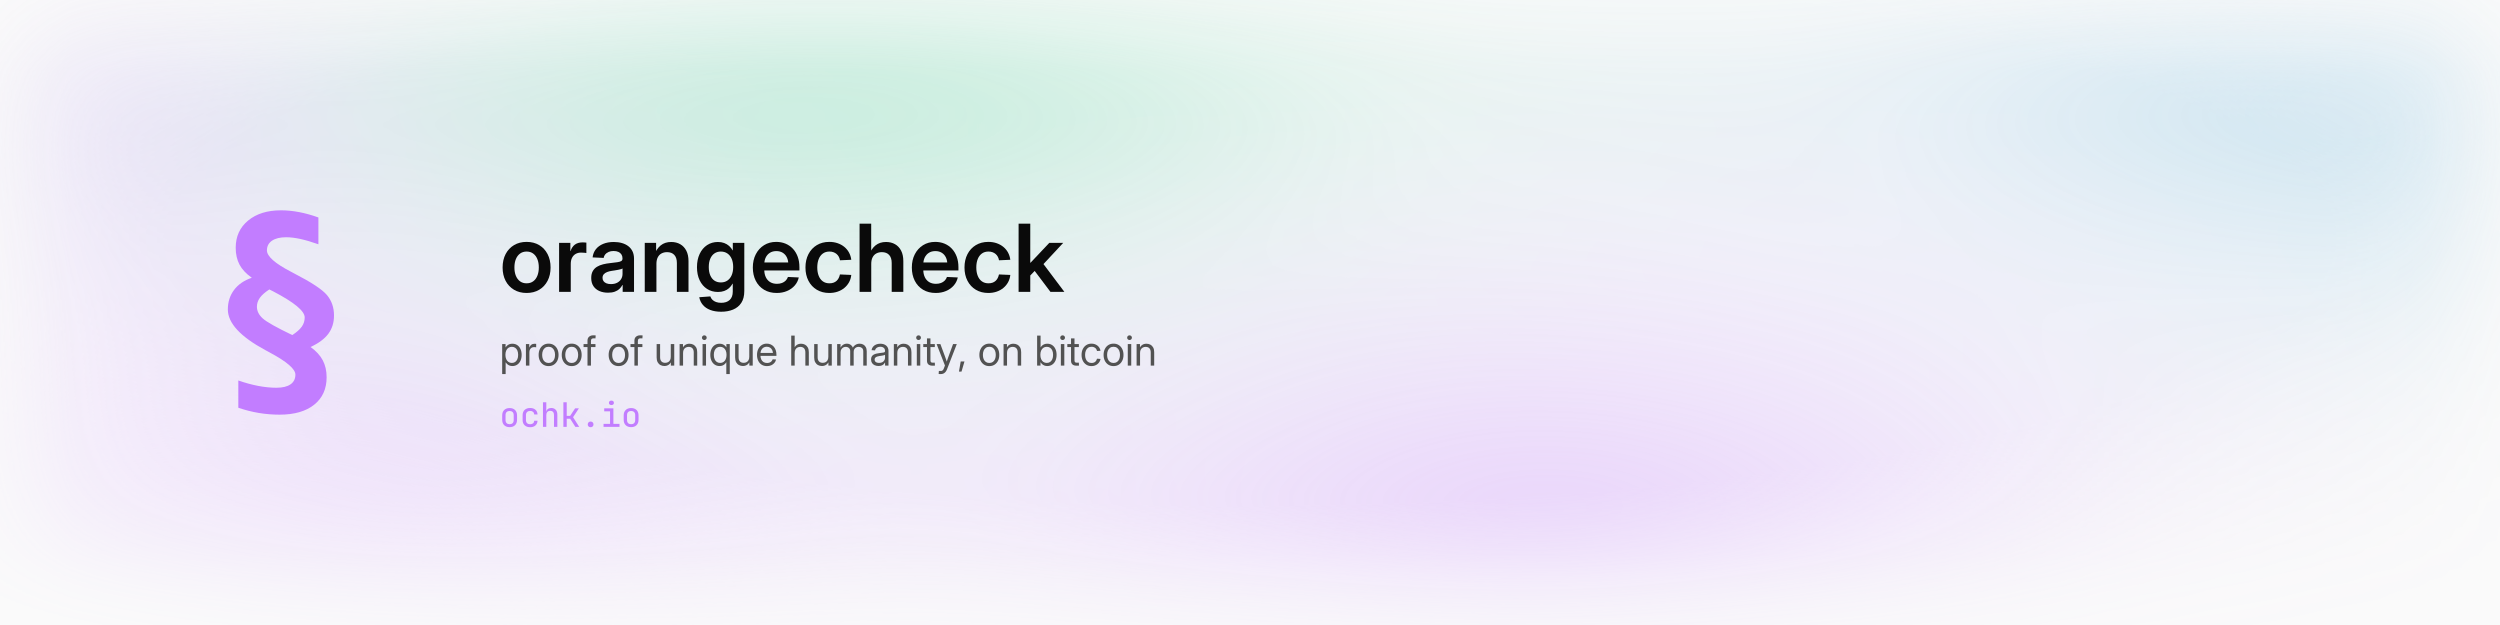
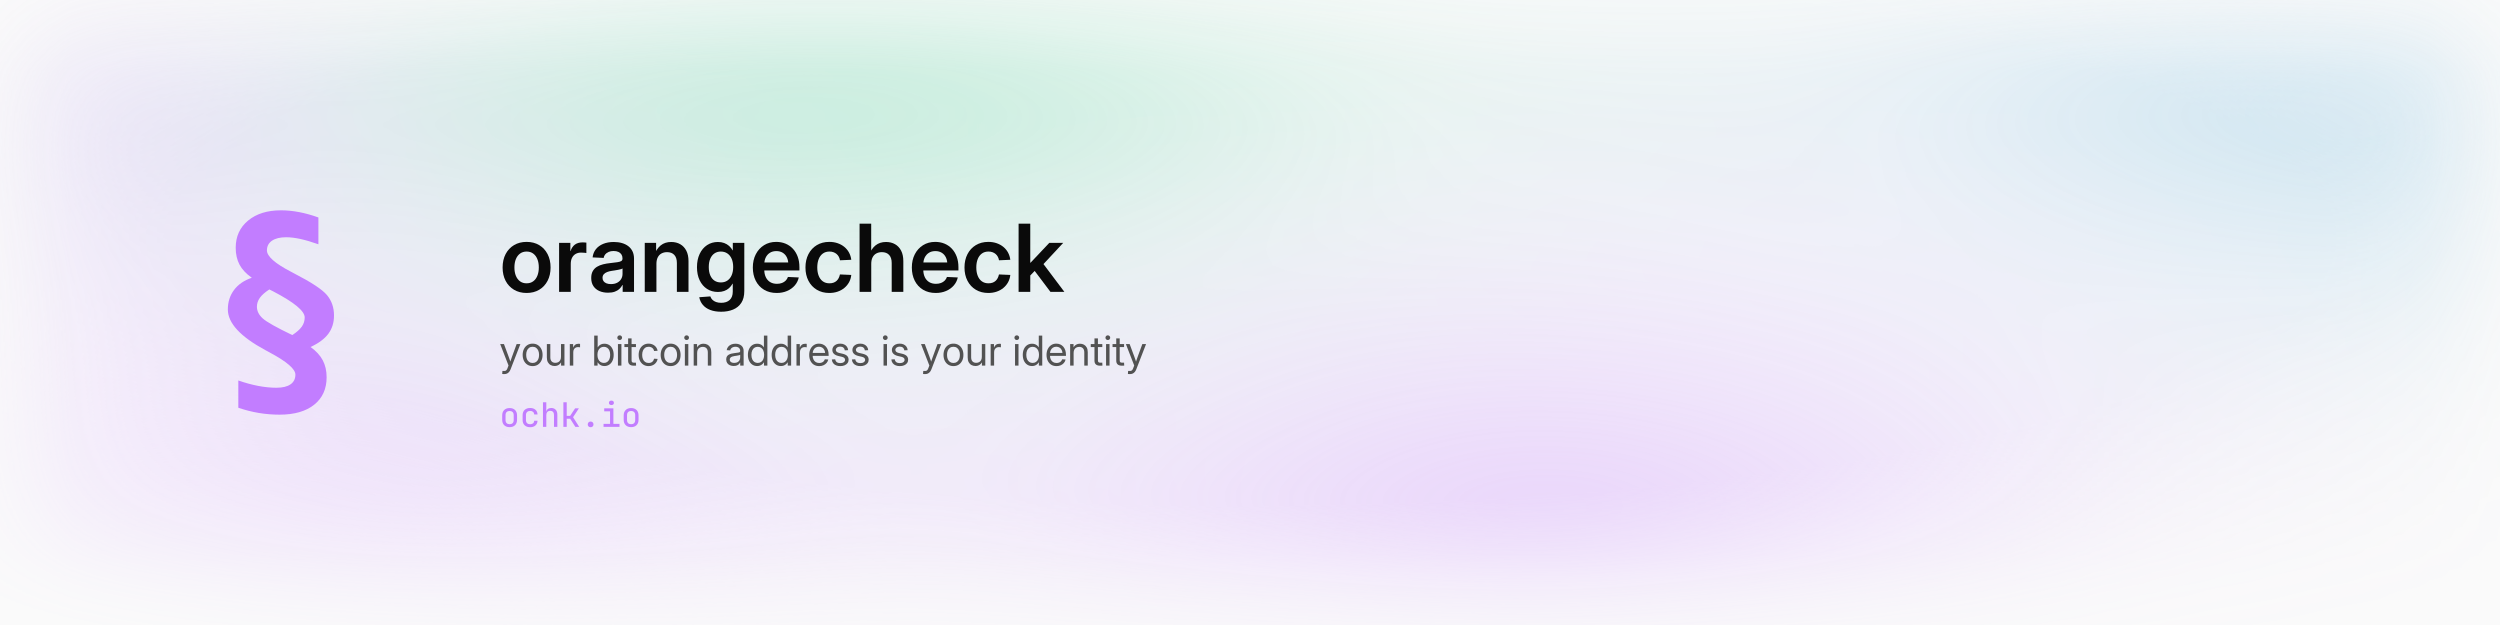
<svg xmlns="http://www.w3.org/2000/svg" width="1584" height="396" viewBox="0 0 1584 396" role="img" aria-label="orangecheck — linkedin banner (lightning/light)">
  <rect width="1584" height="396" fill="#fafafa" />
  <filter id="aublur" x="-20%" y="-20%" width="140%" height="140%">
    <feGaussianBlur stdDeviation="47.5" />
  </filter>
  <mask id="aumask">
    <rect width="1584" height="396" fill="url(#aufade)" />
  </mask>
  <defs>
    <radialGradient id="au0" cx="50%" cy="50%" r="50%">
      <stop offset="0%" stop-color="#c27dff" stop-opacity="0.95" />
      <stop offset="62%" stop-color="#c27dff" stop-opacity="0.18" />
      <stop offset="100%" stop-color="#c27dff" stop-opacity="0" />
    </radialGradient>
    <radialGradient id="au1" cx="50%" cy="50%" r="50%">
      <stop offset="0%" stop-color="#34c98a" stop-opacity="0.95" />
      <stop offset="62%" stop-color="#34c98a" stop-opacity="0.18" />
      <stop offset="100%" stop-color="#34c98a" stop-opacity="0" />
    </radialGradient>
    <radialGradient id="au2" cx="50%" cy="50%" r="50%">
      <stop offset="0%" stop-color="#3f9fd1" stop-opacity="0.95" />
      <stop offset="62%" stop-color="#3f9fd1" stop-opacity="0.18" />
      <stop offset="100%" stop-color="#3f9fd1" stop-opacity="0" />
    </radialGradient>
    <radialGradient id="au3" cx="50%" cy="50%" r="50%">
      <stop offset="0%" stop-color="#c27dff" stop-opacity="0.95" />
      <stop offset="62%" stop-color="#c27dff" stop-opacity="0.18" />
      <stop offset="100%" stop-color="#c27dff" stop-opacity="0" />
    </radialGradient>
    <radialGradient id="au4" cx="50%" cy="50%" r="50%">
      <stop offset="0%" stop-color="#c27dff" stop-opacity="0.95" />
      <stop offset="62%" stop-color="#c27dff" stop-opacity="0.18" />
      <stop offset="100%" stop-color="#c27dff" stop-opacity="0" />
    </radialGradient>
    <radialGradient id="aufade" cx="50%" cy="38%" r="78%">
      <stop offset="55%" stop-color="#fff" stop-opacity="1" />
      <stop offset="100%" stop-color="#fff" stop-opacity="0" />
    </radialGradient>
  </defs>
  <g opacity="0.4" filter="url(#aublur)" mask="url(#aumask)">
    <ellipse cx="-79.2" cy="-39.6" rx="728.6" ry="376.2" fill="url(#au0)" />
    <ellipse cx="538.6" cy="-19.8" rx="665.3" ry="356.4" fill="url(#au1)" />
    <ellipse cx="1552.3" cy="-31.7" rx="728.6" ry="376.2" fill="url(#au2)" />
    <ellipse cx="982.1" cy="376.2" rx="633.6" ry="336.6" fill="url(#au3)" />
    <ellipse cx="190.1" cy="403.9" rx="665.3" ry="336.6" fill="url(#au4)" />
  </g>
  <g transform="translate(95.0 115.0) scale(0.1621)" fill="#0a0a0a">
    <path d="M518 856Q463 820 438.5 785.5Q414 751 414 711Q414 657 462.5 613.0Q511 569 711 473Q766 509 790.5 543.5Q815 578 815 621Q815 702 550 840ZM930 1460V1235Q845 1265 779.0 1279.5Q713 1294 659 1294Q583 1294 540.5 1265.0Q498 1236 498 1184Q498 1109 701 1004Q720 994 729 989Q943 879 1002.0 808.5Q1061 738 1061 637Q1061 548 1013.5 484.0Q966 420 864 373Q934 323 966.5 261.5Q999 200 999 119Q999 -28 894.5 -111.5Q790 -195 604 -195Q515 -195 429.0 -180.5Q343 -166 258 -137V92Q343 62 424.0 46.5Q505 31 578 31Q655 31 696.0 59.5Q737 88 737 141Q737 211 523 326L512 332L486 346Q170 516 170 688Q170 782 222.0 851.5Q274 921 371 954Q300 1004 268.0 1064.0Q236 1124 236 1206Q236 1348 340.0 1434.0Q444 1520 616 1520Q690 1520 768.5 1505.0Q847 1490 930 1460Z" fill="#c27dff" transform="translate(225.3457 820.5434) scale(0.465726 -0.465726)" />
  </g>
  <g fill="#0a0a0a">
    <path transform="translate(316.48 184.93) scale(0.029 -0.029)" d="M592 -24Q436 -24 317.50 46Q199 116 133.50 241.50Q68 367 68 533Q68 699 133.50 825Q199 951 317.50 1021.50Q436 1092 592 1092Q750 1092 867.50 1021.50Q985 951 1050.50 825Q1116 699 1116 533Q1116 367 1050.50 241.50Q985 116 867.50 46Q750 -24 592 -24ZM592 187Q676 187 735.50 230Q795 273 827 351Q859 429 859 533Q859 638 827 716Q795 794 735.50 837.50Q676 881 592 881Q510 881 450 837.50Q390 794 358 716Q326 638 326 533Q326 428 358 350.50Q390 273 449.50 230Q509 187 592 187Z" />
    <path transform="translate(350.85 184.93) scale(0.029 -0.029)" d="M117 0V1070H363V892H368Q397 984 462 1032.50Q527 1081 629 1081Q653 1081 675.50 1079.50Q698 1078 713 1076V849Q699 852 664.50 855Q630 858 594 858Q531 858 480.50 830Q430 802 401 747Q372 692 372 611V0Z" />
    <path transform="translate(372.54 184.93) scale(0.029 -0.029)" d="M438 -18Q332 -18 249.50 18Q167 54 119 125.50Q71 197 71 303Q71 394 105 453.50Q139 513 197.50 548.50Q256 584 331.50 602.50Q407 621 488 629Q586 640 644 648.50Q702 657 728 674Q754 691 754 727V734Q754 782 731 817.50Q708 853 665 873Q622 893 560 893Q498 893 451.50 873Q405 853 377 819Q349 785 343 742L101 753Q113 857 172.50 932Q232 1007 332 1048.50Q432 1090 564 1090Q662 1090 743 1066.50Q824 1043 883 997Q942 951 974 883Q1006 815 1006 726V0H758V150H752Q728 103 687 64.50Q646 26 585 4Q524 -18 438 -18ZM501 170Q583 170 639.50 200.50Q696 231 725.50 281.50Q755 332 755 393V512Q743 503 718.50 496Q694 489 661 482.50Q628 476 591.50 470Q555 464 519 459Q464 451 418.50 433.50Q373 416 345.50 385Q318 354 318 305Q318 263 341 232.50Q364 202 405 186Q446 170 501 170Z" />
    <path transform="translate(405.12 184.93) scale(0.029 -0.029)" d="M372 610V0H117V1070H365L366 799H323Q373 941 465.50 1015.50Q558 1090 695 1090Q807 1090 892 1041.50Q977 993 1025 900Q1073 807 1073 671V0H819V631Q819 747 762.50 807.50Q706 868 604 868Q538 868 485 840.50Q432 813 402 755.50Q372 698 372 610Z" />
    <path transform="translate(439.63 184.93) scale(0.029 -0.029)" d="M597 -434Q459 -434 358 -395Q257 -356 196.50 -284.50Q136 -213 118 -117L360 -99Q373 -141 405 -172.50Q437 -204 485 -221.50Q533 -239 597 -239Q716 -239 783 -176.50Q850 -114 850 6V179H845Q814 122 768.50 81.50Q723 41 662.50 19.50Q602 -2 526 -2Q391 -2 287.50 65Q184 132 126 254Q68 376 68 539Q68 705 126.50 829Q185 953 288.50 1021.50Q392 1090 526 1090Q601 1090 662 1067.50Q723 1045 769.50 1004Q816 963 847 907H851V1070H1102V21Q1102 -140 1036.50 -240Q971 -340 856.50 -387Q742 -434 597 -434ZM589 206Q672 206 732.50 247Q793 288 826 364Q859 440 859 542Q859 645 826.50 721Q794 797 733 839Q672 881 589 881Q509 881 450 840.50Q391 800 358.50 724.50Q326 649 326 542Q326 436 358.50 360.50Q391 285 450 245.50Q509 206 589 206Z" />
    <path transform="translate(475.02 184.93) scale(0.029 -0.029)" d="M590 -24Q430 -24 312.50 47Q195 118 131.50 243.50Q68 369 68 532Q68 696 133 822Q198 948 313 1020Q428 1092 578 1092Q690 1092 782.50 1053.50Q875 1015 943 942.50Q1011 870 1048.50 768Q1086 666 1086 539V468H174V642H958L844 594Q844 685 812.50 751.50Q781 818 722 854.50Q663 891 581 891Q500 891 441 854Q382 817 350 751.50Q318 686 318 598V486Q318 392 351 322Q384 252 446 214Q508 176 595 176Q657 176 705.50 194.50Q754 213 787 247Q820 281 835 326L1072 315Q1050 215 983 138.50Q916 62 815 19Q714 -24 590 -24Z" />
    <path transform="translate(508.37 184.93) scale(0.029 -0.029)" d="M589 -24Q433 -24 315.50 46.50Q198 117 133 242.50Q68 368 68 533Q68 698 133 824Q198 950 315.50 1021Q433 1092 589 1092Q687 1092 770 1063.50Q853 1035 916.50 983Q980 931 1019 859.50Q1058 788 1069 701L822 690Q815 733 796 768Q777 803 747.50 828Q718 853 679 867Q640 881 592 881Q507 881 447.50 837.50Q388 794 357 716Q326 638 326 533Q326 429 357 351Q388 273 447.50 230Q507 187 592 187Q641 187 679.50 200.50Q718 214 746.50 239.50Q775 265 793.50 301Q812 337 821 381L1069 370Q1060 283 1021 211.50Q982 140 918.50 87Q855 34 771 5Q687 -24 589 -24Z" />
    <path transform="translate(541.23 184.93) scale(0.029 -0.029)" d="M372 610V0H117V1490H371V799H323Q373 941 465.50 1015.50Q558 1090 695 1090Q807 1090 892 1041.50Q977 993 1025 900Q1073 807 1073 671V0H819V631Q819 747 762.50 807.50Q706 868 604 868Q538 868 485 840.50Q432 813 402 755.50Q372 698 372 610Z" />
    <path transform="translate(575.77 184.93) scale(0.029 -0.029)" d="M590 -24Q430 -24 312.50 47Q195 118 131.50 243.50Q68 369 68 532Q68 696 133 822Q198 948 313 1020Q428 1092 578 1092Q690 1092 782.50 1053.50Q875 1015 943 942.50Q1011 870 1048.50 768Q1086 666 1086 539V468H174V642H958L844 594Q844 685 812.50 751.50Q781 818 722 854.50Q663 891 581 891Q500 891 441 854Q382 817 350 751.50Q318 686 318 598V486Q318 392 351 322Q384 252 446 214Q508 176 595 176Q657 176 705.50 194.50Q754 213 787 247Q820 281 835 326L1072 315Q1050 215 983 138.50Q916 62 815 19Q714 -24 590 -24Z" />
    <path transform="translate(609.13 184.93) scale(0.029 -0.029)" d="M589 -24Q433 -24 315.50 46.50Q198 117 133 242.50Q68 368 68 533Q68 698 133 824Q198 950 315.50 1021Q433 1092 589 1092Q687 1092 770 1063.50Q853 1035 916.50 983Q980 931 1019 859.50Q1058 788 1069 701L822 690Q815 733 796 768Q777 803 747.50 828Q718 853 679 867Q640 881 592 881Q507 881 447.50 837.50Q388 794 357 716Q326 638 326 533Q326 429 357 351Q388 273 447.50 230Q507 187 592 187Q641 187 679.50 200.50Q718 214 746.50 239.50Q775 265 793.50 301Q812 337 821 381L1069 370Q1060 283 1021 211.50Q982 140 918.50 87Q855 34 771 5Q687 -24 589 -24Z" />
    <path transform="translate(641.99 184.93) scale(0.029 -0.029)" d="M350 335V637H378L787 1070H1091L600 542H549ZM117 0V1490H372V0ZM813 0 447 486 618 664 1117 0Z" />
  </g>
  <g fill="#525252">
-     <path transform="translate(316.48 231.66) scale(0.01276 -0.01276)" d="M133 -418V1070H301V909H307Q338 961 386 1001.50Q434 1042 498 1065Q562 1088 639 1088Q777 1088 881 1019Q985 950 1042.50 825Q1100 700 1100 534Q1100 369 1042.50 244Q985 119 881 49Q777 -21 639 -21Q562 -21 500.50 2.50Q439 26 391.50 67.50Q344 109 310 163H305V-418ZM613 134Q708 134 778 181.50Q848 229 887 318.50Q926 408 926 535Q926 662 887 751Q848 840 778 887Q708 934 613 934Q514 934 442 884.50Q370 835 332 745.50Q294 656 294 535Q294 415 332.50 324.50Q371 234 442.50 184Q514 134 613 134Z" />
-     <path transform="translate(331.53 231.66) scale(0.01276 -0.01276)" d="M133 0V1070H298V902H304Q333 985 399.50 1035.50Q466 1086 566 1086Q588 1086 609 1084Q630 1082 642 1080V908Q632 911 603 915.50Q574 920 537 920Q474 920 421 891.50Q368 863 336.50 805.50Q305 748 305 661V0Z" />
-     <path transform="translate(340.27 231.66) scale(0.01276 -0.01276)" d="M573 -24Q426 -24 314.50 47Q203 118 141 243Q79 368 79 532Q79 697 141 823Q203 949 314.50 1020.50Q426 1092 573 1092Q722 1092 833 1020.50Q944 949 1006 823Q1068 697 1068 532Q1068 368 1006 243Q944 118 833 47Q722 -24 573 -24ZM573 132Q676 132 747.50 183Q819 234 856.50 324.50Q894 415 894 532Q894 651 856.50 741.50Q819 832 747.50 884Q676 936 573 936Q471 936 399.50 884.50Q328 833 291 742Q254 651 254 532Q254 414 291 324Q328 234 399.50 183Q471 132 573 132Z" />
-     <path transform="translate(354.91 231.66) scale(0.01276 -0.01276)" d="M573 -24Q426 -24 314.50 47Q203 118 141 243Q79 368 79 532Q79 697 141 823Q203 949 314.50 1020.50Q426 1092 573 1092Q722 1092 833 1020.50Q944 949 1006 823Q1068 697 1068 532Q1068 368 1006 243Q944 118 833 47Q722 -24 573 -24ZM573 132Q676 132 747.50 183Q819 234 856.50 324.50Q894 415 894 532Q894 651 856.50 741.50Q819 832 747.50 884Q676 936 573 936Q471 936 399.50 884.50Q328 833 291 742Q254 651 254 532Q254 414 291 324Q328 234 399.50 183Q471 132 573 132Z" />
-     <path transform="translate(369.54 231.66) scale(0.01276 -0.01276)" d="M607 1070V922H16V1070ZM211 0V1249Q211 1330 247.50 1387Q284 1444 349 1475Q414 1506 498 1506Q540 1506 573 1503.50Q606 1501 618 1499L607 1351Q597 1352 567.50 1353.50Q538 1355 515 1355Q445 1355 414 1323Q383 1291 383 1220V0Z" />
-     <path transform="translate(384.63 231.66) scale(0.01276 -0.01276)" d="M573 -24Q426 -24 314.50 47Q203 118 141 243Q79 368 79 532Q79 697 141 823Q203 949 314.50 1020.50Q426 1092 573 1092Q722 1092 833 1020.50Q944 949 1006 823Q1068 697 1068 532Q1068 368 1006 243Q944 118 833 47Q722 -24 573 -24ZM573 132Q676 132 747.50 183Q819 234 856.50 324.50Q894 415 894 532Q894 651 856.50 741.50Q819 832 747.50 884Q676 936 573 936Q471 936 399.50 884.50Q328 833 291 742Q254 651 254 532Q254 414 291 324Q328 234 399.50 183Q471 132 573 132Z" />
-     <path transform="translate(399.27 231.66) scale(0.01276 -0.01276)" d="M607 1070V922H16V1070ZM211 0V1249Q211 1330 247.50 1387Q284 1444 349 1475Q414 1506 498 1506Q540 1506 573 1503.50Q606 1501 618 1499L607 1351Q597 1352 567.50 1353.50Q538 1355 515 1355Q445 1355 414 1323Q383 1291 383 1220V0Z" />
-     <path transform="translate(414.35 231.66) scale(0.01276 -0.01276)" d="M519 -19Q412 -19 324 27.50Q236 74 184.50 168Q133 262 133 402V1070H305V414Q305 279 371.50 209Q438 139 556 139Q634 139 697 170.50Q760 202 797.50 269.50Q835 337 835 440V1070H1007V0H839V259H882Q830 114 737 47.50Q644 -19 519 -19Z" />
-     <path transform="translate(428.90 231.66) scale(0.01276 -0.01276)" d="M305 630V0H133V1070H301V810H258Q310 956 403 1022Q496 1088 621 1088Q729 1088 816.50 1041.50Q904 995 955.50 902Q1007 809 1007 668V0H835V655Q835 791 769 861Q703 931 584 931Q507 931 443.50 899Q380 867 342.50 800.50Q305 734 305 630Z" />
-     <path transform="translate(443.45 231.66) scale(0.01276 -0.01276)" d="M133 0V1070H305V0ZM220 1271Q171 1271 136.50 1305Q102 1339 102 1387Q102 1436 136.50 1470Q171 1504 219 1504Q269 1504 303.50 1470Q338 1436 338 1387Q338 1339 303.50 1305Q269 1271 220 1271Z" />
-     <path transform="translate(449.04 231.66) scale(0.01276 -0.01276)" d="M1046 -418H874V163H869Q836 109 788.50 67.50Q741 26 679.50 2.50Q618 -21 540 -21Q403 -21 298.50 49Q194 119 136.50 244Q79 369 79 534Q79 700 137 825Q195 950 299 1019Q403 1088 541 1088Q619 1088 682.50 1065Q746 1042 794 1001.50Q842 961 872 909H878V1070H1046ZM567 134Q666 134 737.50 184Q809 234 847 324.50Q885 415 885 535Q885 656 847 745.50Q809 835 737.50 884.50Q666 934 567 934Q472 934 401.50 887Q331 840 292.50 751Q254 662 254 535Q254 408 293 318.50Q332 229 402.50 181.50Q473 134 567 134Z" />
-     <path transform="translate(464.08 231.66) scale(0.01276 -0.01276)" d="M519 -19Q412 -19 324 27.50Q236 74 184.50 168Q133 262 133 402V1070H305V414Q305 279 371.50 209Q438 139 556 139Q634 139 697 170.50Q760 202 797.50 269.50Q835 337 835 440V1070H1007V0H839V259H882Q830 114 737 47.50Q644 -19 519 -19Z" />
-     <path transform="translate(478.63 231.66) scale(0.01276 -0.01276)" d="M577 -24Q420 -24 309 47Q198 118 138.50 243.50Q79 369 79 531Q79 695 140.50 821Q202 947 311 1019.50Q420 1092 563 1092Q668 1092 756 1054Q844 1016 908.50 944Q973 872 1008.50 769.50Q1044 667 1044 536V483H176V631H949L873 578Q873 687 835.50 768Q798 849 728.50 893.50Q659 938 563 938Q467 938 397 893Q327 848 288.50 768.50Q250 689 250 585V506Q250 394 289 309.50Q328 225 401 178Q474 131 577 131Q650 131 706.50 153.50Q763 176 800.50 217.50Q838 259 855 314L1026 304Q1005 206 942 132.50Q879 59 785.50 17.50Q692 -24 577 -24Z" />
-     <path transform="translate(499.62 231.66) scale(0.01276 -0.01276)" d="M305 630V0H133V1490H305V810H258Q310 956 403 1022Q496 1088 621 1088Q729 1088 816.50 1041.50Q904 995 955.50 902Q1007 809 1007 668V0H835V655Q835 791 769 861Q703 931 584 931Q507 931 443.50 899Q380 867 342.50 800.50Q305 734 305 630Z" />
-     <path transform="translate(514.17 231.66) scale(0.01276 -0.01276)" d="M519 -19Q412 -19 324 27.50Q236 74 184.50 168Q133 262 133 402V1070H305V414Q305 279 371.50 209Q438 139 556 139Q634 139 697 170.50Q760 202 797.50 269.50Q835 337 835 440V1070H1007V0H839V259H882Q830 114 737 47.50Q644 -19 519 -19Z" />
-     <path transform="translate(528.72 231.66) scale(0.01276 -0.01276)" d="M133 0V1070H301V846H282Q311 926 361.50 980Q412 1034 477 1062Q542 1090 614 1090Q738 1090 822 1018.50Q906 947 927 846H895Q917 915 967 970Q1017 1025 1089.50 1057.50Q1162 1090 1250 1090Q1347 1090 1427 1048Q1507 1006 1554.50 921Q1602 836 1602 706V0H1430V705Q1430 827 1361 879.50Q1292 932 1201 932Q1125 932 1069.50 900Q1014 868 984 812.50Q954 757 954 685V0H781V723Q781 817 718 874.50Q655 932 559 932Q493 932 435 901Q377 870 341 809Q305 748 305 657V0Z" />
-     <path transform="translate(550.86 231.66) scale(0.01276 -0.01276)" d="M453 -18Q348 -18 264 19Q180 56 131 128.50Q82 201 82 307Q82 399 118 457Q154 515 214.50 547.50Q275 580 351 597Q427 614 506 624Q606 638 665.50 645Q725 652 750.50 668.50Q776 685 776 725V734Q776 795 749 840Q722 885 669.50 911Q617 937 542 937Q468 937 411 912Q354 887 320.50 846Q287 805 279 756L106 768Q120 866 179 937.50Q238 1009 331.50 1048.50Q425 1088 541 1088Q625 1088 699 1066Q773 1044 828.50 999Q884 954 915.50 887Q947 820 947 730V0H777V150H771Q752 112 714 73Q676 34 612.50 8Q549 -18 453 -18ZM479 135Q582 135 648 173Q714 211 745 271.50Q776 332 776 401V538Q766 528 737 519.50Q708 511 667.50 503.50Q627 496 582.50 489Q538 482 498 477Q436 469 381 449.50Q326 430 292 394Q258 358 258 297Q258 246 285 210Q312 174 362 154.50Q412 135 479 135Z" />
-     <path transform="translate(564.64 231.66) scale(0.01276 -0.01276)" d="M305 630V0H133V1070H301V810H258Q310 956 403 1022Q496 1088 621 1088Q729 1088 816.50 1041.50Q904 995 955.50 902Q1007 809 1007 668V0H835V655Q835 791 769 861Q703 931 584 931Q507 931 443.50 899Q380 867 342.50 800.50Q305 734 305 630Z" />
-     <path transform="translate(579.19 231.66) scale(0.01276 -0.01276)" d="M133 0V1070H305V0ZM220 1271Q171 1271 136.50 1305Q102 1339 102 1387Q102 1436 136.50 1470Q171 1504 219 1504Q269 1504 303.50 1470Q338 1436 338 1387Q338 1339 303.50 1305Q269 1271 220 1271Z" />
-     <path transform="translate(584.78 231.66) scale(0.01276 -0.01276)" d="M589 1070V922H16V1070ZM200 1353H372V264Q372 199 398.50 172.50Q425 146 491 146Q513 146 539.50 147Q566 148 588 149L596 1Q570 -1 538 -2Q506 -3 478 -3Q340 -3 270 60Q200 123 200 246Z" />
-     <path transform="translate(593.00 231.66) scale(0.01276 -0.01276)" d="M135 -415 146 -264 231 -265Q269 -268 298.50 -256Q328 -244 352.50 -214Q377 -184 396 -132L448 6L35 1070H222L452 450Q483 367 510 285.50Q537 204 563 123H513Q539 204 566.50 286Q594 368 624 450L851 1070H1036L548 -190Q518 -265 474 -316Q430 -367 372.50 -393.50Q315 -420 246 -420Q215 -420 187 -418.50Q159 -417 135 -415Z" />
-     <path transform="translate(606.67 231.66) scale(0.01276 -0.01276)" d="M72 -298 160 208H347L199 -298Z" />
-     <path transform="translate(619.52 231.66) scale(0.01276 -0.01276)" d="M573 -24Q426 -24 314.50 47Q203 118 141 243Q79 368 79 532Q79 697 141 823Q203 949 314.50 1020.50Q426 1092 573 1092Q722 1092 833 1020.50Q944 949 1006 823Q1068 697 1068 532Q1068 368 1006 243Q944 118 833 47Q722 -24 573 -24ZM573 132Q676 132 747.50 183Q819 234 856.50 324.50Q894 415 894 532Q894 651 856.50 741.50Q819 832 747.50 884Q676 936 573 936Q471 936 399.50 884.50Q328 833 291 742Q254 651 254 532Q254 414 291 324Q328 234 399.50 183Q471 132 573 132Z" />
-     <path transform="translate(634.16 231.66) scale(0.01276 -0.01276)" d="M305 630V0H133V1070H301V810H258Q310 956 403 1022Q496 1088 621 1088Q729 1088 816.50 1041.50Q904 995 955.50 902Q1007 809 1007 668V0H835V655Q835 791 769 861Q703 931 584 931Q507 931 443.50 899Q380 867 342.50 800.50Q305 734 305 630Z" />
-     <path transform="translate(655.42 231.66) scale(0.01276 -0.01276)" d="M639 -21Q562 -21 499.50 2.50Q437 26 389 67.50Q341 109 307 163H301V0H133V1490H305V909H310Q341 961 388 1001.50Q435 1042 498.50 1065Q562 1088 639 1088Q777 1088 881 1019Q985 950 1042.50 825Q1100 700 1100 534Q1100 369 1042.50 244Q985 119 881 49Q777 -21 639 -21ZM613 134Q708 134 778 181.50Q848 229 887 318.50Q926 408 926 535Q926 662 887 751Q848 840 778 887Q708 934 613 934Q514 934 442 884.50Q370 835 332 745.50Q294 656 294 535Q294 415 332.50 324.50Q371 234 442.50 184Q514 134 613 134Z" />
-     <path transform="translate(670.46 231.66) scale(0.01276 -0.01276)" d="M133 0V1070H305V0ZM220 1271Q171 1271 136.50 1305Q102 1339 102 1387Q102 1436 136.50 1470Q171 1504 219 1504Q269 1504 303.50 1470Q338 1436 338 1387Q338 1339 303.50 1305Q269 1271 220 1271Z" />
-     <path transform="translate(676.05 231.66) scale(0.01276 -0.01276)" d="M589 1070V922H16V1070ZM200 1353H372V264Q372 199 398.50 172.50Q425 146 491 146Q513 146 539.50 147Q566 148 588 149L596 1Q570 -1 538 -2Q506 -3 478 -3Q340 -3 270 60Q200 123 200 246Z" />
-     <path transform="translate(684.27 231.66) scale(0.01276 -0.01276)" d="M573 -24Q426 -24 314.50 47Q203 118 141 243Q79 368 79 532Q79 697 141 823Q203 949 314.50 1020.50Q426 1092 573 1092Q661 1092 736.50 1065.50Q812 1039 871 992Q930 945 968 880Q1006 815 1020 737L848 726Q838 772 815.50 810.50Q793 849 758 877Q723 905 677 920.50Q631 936 573 936Q471 936 399.50 884.50Q328 833 291 742Q254 651 254 532Q254 414 291 324Q328 234 399.50 183Q471 132 573 132Q632 132 677.50 147Q723 162 756 190Q789 218 812 257Q835 296 847 344L1021 333Q1008 256 969.50 190.50Q931 125 871.50 77Q812 29 736.50 2.50Q661 -24 573 -24Z" />
-     <path transform="translate(698.22 231.66) scale(0.01276 -0.01276)" d="M573 -24Q426 -24 314.50 47Q203 118 141 243Q79 368 79 532Q79 697 141 823Q203 949 314.50 1020.50Q426 1092 573 1092Q722 1092 833 1020.50Q944 949 1006 823Q1068 697 1068 532Q1068 368 1006 243Q944 118 833 47Q722 -24 573 -24ZM573 132Q676 132 747.50 183Q819 234 856.50 324.50Q894 415 894 532Q894 651 856.50 741.50Q819 832 747.50 884Q676 936 573 936Q471 936 399.50 884.50Q328 833 291 742Q254 651 254 532Q254 414 291 324Q328 234 399.50 183Q471 132 573 132Z" />
-     <path transform="translate(712.86 231.66) scale(0.01276 -0.01276)" d="M133 0V1070H305V0ZM220 1271Q171 1271 136.50 1305Q102 1339 102 1387Q102 1436 136.50 1470Q171 1504 219 1504Q269 1504 303.50 1470Q338 1436 338 1387Q338 1339 303.50 1305Q269 1271 220 1271Z" />
-     <path transform="translate(718.45 231.66) scale(0.01276 -0.01276)" d="M305 630V0H133V1070H301V810H258Q310 956 403 1022Q496 1088 621 1088Q729 1088 816.50 1041.50Q904 995 955.50 902Q1007 809 1007 668V0H835V655Q835 791 769 861Q703 931 584 931Q507 931 443.50 899Q380 867 342.50 800.50Q305 734 305 630Z" />
+     <path transform="translate(316.48 231.66) scale(0.01276 -0.01276)" d="M135 -415 146 -264 231 -265Q269 -268 298.50 -256Q328 -244 352.50 -214Q377 -184 396 -132L448 6L35 1070H222L452 450Q483 367 510 285.50Q537 204 563 123H513Q539 204 566.50 286Q594 368 624 450L851 1070H1036L548 -190Q518 -265 474 -316Q430 -367 372.50 -393.50Q315 -420 246 -420Q215 -420 187 -418.50Q159 -417 135 -415Z" />
+     <path transform="translate(330.15 231.66) scale(0.01276 -0.01276)" d="M573 -24Q426 -24 314.50 47Q203 118 141 243Q79 368 79 532Q79 697 141 823Q203 949 314.50 1020.50Q426 1092 573 1092Q722 1092 833 1020.50Q944 949 1006 823Q1068 697 1068 532Q1068 368 1006 243Q944 118 833 47Q722 -24 573 -24ZM573 132Q676 132 747.50 183Q819 234 856.50 324.50Q894 415 894 532Q894 651 856.50 741.50Q819 832 747.50 884Q676 936 573 936Q471 936 399.50 884.50Q328 833 291 742Q254 651 254 532Q254 414 291 324Q328 234 399.50 183Q471 132 573 132Z" />
+     <path transform="translate(344.79 231.66) scale(0.01276 -0.01276)" d="M519 -19Q412 -19 324 27.50Q236 74 184.50 168Q133 262 133 402V1070H305V414Q305 279 371.50 209Q438 139 556 139Q634 139 697 170.50Q760 202 797.50 269.50Q835 337 835 440V1070H1007V0H839V259H882Q830 114 737 47.50Q644 -19 519 -19Z" />
+     <path transform="translate(359.33 231.66) scale(0.01276 -0.01276)" d="M133 0V1070H298V902H304Q333 985 399.50 1035.50Q466 1086 566 1086Q588 1086 609 1084Q630 1082 642 1080V908Q632 911 603 915.50Q574 920 537 920Q474 920 421 891.50Q368 863 336.50 805.50Q305 748 305 661V0Z" />
+     <path transform="translate(374.79 231.66) scale(0.01276 -0.01276)" d="M639 -21Q562 -21 499.50 2.50Q437 26 389 67.50Q341 109 307 163H301V0H133V1490H305V909H310Q341 961 388 1001.50Q435 1042 498.50 1065Q562 1088 639 1088Q777 1088 881 1019Q985 950 1042.50 825Q1100 700 1100 534Q1100 369 1042.50 244Q985 119 881 49Q777 -21 639 -21ZM613 134Q708 134 778 181.50Q848 229 887 318.50Q926 408 926 535Q926 662 887 751Q848 840 778 887Q708 934 613 934Q514 934 442 884.50Q370 835 332 745.50Q294 656 294 535Q294 415 332.50 324.50Q371 234 442.50 184Q514 134 613 134Z" />
+     <path transform="translate(389.83 231.66) scale(0.01276 -0.01276)" d="M133 0V1070H305V0ZM220 1271Q171 1271 136.50 1305Q102 1339 102 1387Q102 1436 136.50 1470Q171 1504 219 1504Q269 1504 303.50 1470Q338 1436 338 1387Q338 1339 303.50 1305Q269 1271 220 1271Z" />
+     <path transform="translate(395.42 231.66) scale(0.01276 -0.01276)" d="M589 1070V922H16V1070ZM200 1353H372V264Q372 199 398.50 172.50Q425 146 491 146Q513 146 539.50 147Q566 148 588 149L596 1Q570 -1 538 -2Q506 -3 478 -3Q340 -3 270 60Q200 123 200 246Z" />
+     <path transform="translate(403.64 231.66) scale(0.01276 -0.01276)" d="M573 -24Q426 -24 314.50 47Q203 118 141 243Q79 368 79 532Q79 697 141 823Q203 949 314.50 1020.50Q426 1092 573 1092Q661 1092 736.50 1065.50Q812 1039 871 992Q930 945 968 880Q1006 815 1020 737L848 726Q838 772 815.50 810.50Q793 849 758 877Q723 905 677 920.50Q631 936 573 936Q471 936 399.50 884.50Q328 833 291 742Q254 651 254 532Q254 414 291 324Q328 234 399.50 183Q471 132 573 132Q632 132 677.50 147Q723 162 756 190Q789 218 812 257Q835 296 847 344L1021 333Q1008 256 969.50 190.50Q931 125 871.50 77Q812 29 736.50 2.50Q661 -24 573 -24Z" />
+     <path transform="translate(417.59 231.66) scale(0.01276 -0.01276)" d="M573 -24Q426 -24 314.50 47Q203 118 141 243Q79 368 79 532Q79 697 141 823Q203 949 314.50 1020.50Q426 1092 573 1092Q722 1092 833 1020.50Q944 949 1006 823Q1068 697 1068 532Q1068 368 1006 243Q944 118 833 47Q722 -24 573 -24ZM573 132Q676 132 747.50 183Q819 234 856.50 324.50Q894 415 894 532Q894 651 856.50 741.50Q819 832 747.50 884Q676 936 573 936Q471 936 399.50 884.50Q328 833 291 742Q254 651 254 532Q254 414 291 324Q328 234 399.50 183Q471 132 573 132Z" />
+     <path transform="translate(432.23 231.66) scale(0.01276 -0.01276)" d="M133 0V1070H305V0ZM220 1271Q171 1271 136.50 1305Q102 1339 102 1387Q102 1436 136.50 1470Q171 1504 219 1504Q269 1504 303.50 1470Q338 1436 338 1387Q338 1339 303.50 1305Q269 1271 220 1271Z" />
+     <path transform="translate(437.82 231.66) scale(0.01276 -0.01276)" d="M305 630V0H133V1070H301V810H258Q310 956 403 1022Q496 1088 621 1088Q729 1088 816.50 1041.50Q904 995 955.50 902Q1007 809 1007 668V0H835V655Q835 791 769 861Q703 931 584 931Q507 931 443.50 899Q380 867 342.50 800.50Q305 734 305 630Z" />
+     <path transform="translate(459.08 231.66) scale(0.01276 -0.01276)" d="M453 -18Q348 -18 264 19Q180 56 131 128.50Q82 201 82 307Q82 399 118 457Q154 515 214.50 547.50Q275 580 351 597Q427 614 506 624Q606 638 665.50 645Q725 652 750.50 668.50Q776 685 776 725V734Q776 795 749 840Q722 885 669.50 911Q617 937 542 937Q468 937 411 912Q354 887 320.50 846Q287 805 279 756L106 768Q120 866 179 937.50Q238 1009 331.50 1048.50Q425 1088 541 1088Q625 1088 699 1066Q773 1044 828.50 999Q884 954 915.50 887Q947 820 947 730V0H777V150H771Q752 112 714 73Q676 34 612.50 8Q549 -18 453 -18ZM479 135Q582 135 648 173Q714 211 745 271.50Q776 332 776 401V538Q766 528 737 519.50Q708 511 667.50 503.50Q627 496 582.50 489Q538 482 498 477Q436 469 381 449.50Q326 430 292 394Q258 358 258 297Q258 246 285 210Q312 174 362 154.50Q412 135 479 135Z" />
+     <path transform="translate(472.86 231.66) scale(0.01276 -0.01276)" d="M540 -21Q403 -21 298.50 49Q194 119 136.50 244Q79 369 79 534Q79 700 137 825Q195 950 299 1019Q403 1088 541 1088Q619 1088 681.50 1065Q744 1042 791.50 1001.50Q839 961 869 909H874V1490H1046V0H878V163H872Q839 109 790.50 67.50Q742 26 680 2.50Q618 -21 540 -21ZM567 134Q666 134 737.50 184Q809 234 847 324.50Q885 415 885 535Q885 656 847 745.50Q809 835 737.50 884.50Q666 934 567 934Q472 934 401.50 887Q331 840 292.50 751Q254 662 254 535Q254 408 293 318.50Q332 229 402.50 181.50Q473 134 567 134Z" />
+     <path transform="translate(487.91 231.66) scale(0.01276 -0.01276)" d="M540 -21Q403 -21 298.50 49Q194 119 136.50 244Q79 369 79 534Q79 700 137 825Q195 950 299 1019Q403 1088 541 1088Q619 1088 681.50 1065Q744 1042 791.50 1001.50Q839 961 869 909H874V1490H1046V0H878V163H872Q839 109 790.50 67.50Q742 26 680 2.50Q618 -21 540 -21ZM567 134Q666 134 737.50 184Q809 234 847 324.50Q885 415 885 535Q885 656 847 745.50Q809 835 737.50 884.50Q666 934 567 934Q472 934 401.50 887Q331 840 292.50 751Q254 662 254 535Q254 408 293 318.50Q332 229 402.50 181.50Q473 134 567 134Z" />
+     <path transform="translate(502.95 231.66) scale(0.01276 -0.01276)" d="M133 0V1070H298V902H304Q333 985 399.50 1035.50Q466 1086 566 1086Q588 1086 609 1084Q630 1082 642 1080V908Q632 911 603 915.50Q574 920 537 920Q474 920 421 891.50Q368 863 336.50 805.50Q305 748 305 661V0Z" />
+     <path transform="translate(511.70 231.66) scale(0.01276 -0.01276)" d="M577 -24Q420 -24 309 47Q198 118 138.50 243.50Q79 369 79 531Q79 695 140.50 821Q202 947 311 1019.50Q420 1092 563 1092Q668 1092 756 1054Q844 1016 908.50 944Q973 872 1008.50 769.50Q1044 667 1044 536V483H176V631H949L873 578Q873 687 835.50 768Q798 849 728.50 893.50Q659 938 563 938Q467 938 397 893Q327 848 288.50 768.50Q250 689 250 585V506Q250 394 289 309.50Q328 225 401 178Q474 131 577 131Q650 131 706.50 153.50Q763 176 800.50 217.50Q838 259 855 314L1026 304Q1005 206 942 132.50Q879 59 785.50 17.50Q692 -24 577 -24Z" />
+     <path transform="translate(525.98 231.66) scale(0.01276 -0.01276)" d="M504 -24Q390 -24 298.50 12Q207 48 150 121.50Q93 195 83 306L252 315Q264 222 328 173.50Q392 125 500 125Q612 125 676.50 171.50Q741 218 741 288Q741 348 698 384.50Q655 421 581 438L408 478Q260 514 184.50 589Q109 664 109 780Q109 871 159 941.50Q209 1012 297 1052Q385 1092 499 1092Q610 1092 696 1052Q782 1012 833.50 939.50Q885 867 893 767L727 758Q721 837 662 890.50Q603 944 499 944Q402 944 342 897Q282 850 282 782Q282 722 326 685Q370 648 451 629L621 589Q773 553 844.50 480.50Q916 408 916 294Q916 196 862.50 124.50Q809 53 715.50 14.50Q622 -24 504 -24Z" />
+     <path transform="translate(538.69 231.66) scale(0.01276 -0.01276)" d="M504 -24Q390 -24 298.50 12Q207 48 150 121.50Q93 195 83 306L252 315Q264 222 328 173.50Q392 125 500 125Q612 125 676.50 171.50Q741 218 741 288Q741 348 698 384.50Q655 421 581 438L408 478Q260 514 184.50 589Q109 664 109 780Q109 871 159 941.50Q209 1012 297 1052Q385 1092 499 1092Q610 1092 696 1052Q782 1012 833.50 939.50Q885 867 893 767L727 758Q721 837 662 890.50Q603 944 499 944Q402 944 342 897Q282 850 282 782Q282 722 326 685Q370 648 451 629L621 589Q773 553 844.50 480.50Q916 408 916 294Q916 196 862.50 124.50Q809 53 715.50 14.50Q622 -24 504 -24Z" />
+     <path transform="translate(558.11 231.66) scale(0.01276 -0.01276)" d="M133 0V1070H305V0ZM220 1271Q171 1271 136.50 1305Q102 1339 102 1387Q102 1436 136.50 1470Q171 1504 219 1504Q269 1504 303.50 1470Q338 1436 338 1387Q338 1339 303.50 1305Q269 1271 220 1271Z" />
+     <path transform="translate(563.70 231.66) scale(0.01276 -0.01276)" d="M504 -24Q390 -24 298.50 12Q207 48 150 121.50Q93 195 83 306L252 315Q264 222 328 173.50Q392 125 500 125Q612 125 676.50 171.50Q741 218 741 288Q741 348 698 384.50Q655 421 581 438L408 478Q260 514 184.50 589Q109 664 109 780Q109 871 159 941.50Q209 1012 297 1052Q385 1092 499 1092Q610 1092 696 1052Q782 1012 833.50 939.50Q885 867 893 767L727 758Q721 837 662 890.50Q603 944 499 944Q402 944 342 897Q282 850 282 782Q282 722 326 685Q370 648 451 629L621 589Q773 553 844.50 480.50Q916 408 916 294Q916 196 862.50 124.50Q809 53 715.50 14.50Q622 -24 504 -24Z" />
+     <path transform="translate(583.12 231.66) scale(0.01276 -0.01276)" d="M135 -415 146 -264 231 -265Q269 -268 298.50 -256Q328 -244 352.50 -214Q377 -184 396 -132L448 6L35 1070H222L452 450Q483 367 510 285.50Q537 204 563 123H513Q539 204 566.50 286Q594 368 624 450L851 1070H1036L548 -190Q518 -265 474 -316Q430 -367 372.50 -393.50Q315 -420 246 -420Q215 -420 187 -418.50Q159 -417 135 -415Z" />
+     <path transform="translate(596.79 231.66) scale(0.01276 -0.01276)" d="M573 -24Q426 -24 314.50 47Q203 118 141 243Q79 368 79 532Q79 697 141 823Q203 949 314.50 1020.50Q426 1092 573 1092Q722 1092 833 1020.50Q944 949 1006 823Q1068 697 1068 532Q1068 368 1006 243Q944 118 833 47Q722 -24 573 -24ZM573 132Q676 132 747.50 183Q819 234 856.50 324.50Q894 415 894 532Q894 651 856.50 741.50Q819 832 747.50 884Q676 936 573 936Q471 936 399.50 884.50Q328 833 291 742Q254 651 254 532Q254 414 291 324Q328 234 399.50 183Q471 132 573 132Z" />
+     <path transform="translate(611.43 231.66) scale(0.01276 -0.01276)" d="M519 -19Q412 -19 324 27.50Q236 74 184.50 168Q133 262 133 402V1070H305V414Q305 279 371.50 209Q438 139 556 139Q634 139 697 170.50Q760 202 797.50 269.50Q835 337 835 440V1070H1007V0H839V259H882Q830 114 737 47.50Q644 -19 519 -19Z" />
+     <path transform="translate(625.98 231.66) scale(0.01276 -0.01276)" d="M133 0V1070H298V902H304Q333 985 399.50 1035.50Q466 1086 566 1086Q588 1086 609 1084Q630 1082 642 1080V908Q632 911 603 915.50Q574 920 537 920Q474 920 421 891.50Q368 863 336.50 805.50Q305 748 305 661V0Z" />
+     <path transform="translate(641.43 231.66) scale(0.01276 -0.01276)" d="M133 0V1070H305V0ZM220 1271Q171 1271 136.50 1305Q102 1339 102 1387Q102 1436 136.50 1470Q171 1504 219 1504Q269 1504 303.50 1470Q338 1436 338 1387Q338 1339 303.50 1305Q269 1271 220 1271Z" />
+     <path transform="translate(647.02 231.66) scale(0.01276 -0.01276)" d="M540 -21Q403 -21 298.50 49Q194 119 136.50 244Q79 369 79 534Q79 700 137 825Q195 950 299 1019Q403 1088 541 1088Q619 1088 681.50 1065Q744 1042 791.50 1001.50Q839 961 869 909H874V1490H1046V0H878V163H872Q839 109 790.50 67.50Q742 26 680 2.50Q618 -21 540 -21ZM567 134Q666 134 737.50 184Q809 234 847 324.50Q885 415 885 535Q885 656 847 745.50Q809 835 737.50 884.50Q666 934 567 934Q472 934 401.50 887Q331 840 292.50 751Q254 662 254 535Q254 408 293 318.50Q332 229 402.50 181.50Q473 134 567 134Z" />
+     <path transform="translate(662.07 231.66) scale(0.01276 -0.01276)" d="M577 -24Q420 -24 309 47Q198 118 138.50 243.50Q79 369 79 531Q79 695 140.50 821Q202 947 311 1019.50Q420 1092 563 1092Q668 1092 756 1054Q844 1016 908.50 944Q973 872 1008.50 769.50Q1044 667 1044 536V483H176V631H949L873 578Q873 687 835.50 768Q798 849 728.50 893.50Q659 938 563 938Q467 938 397 893Q327 848 288.50 768.50Q250 689 250 585V506Q250 394 289 309.50Q328 225 401 178Q474 131 577 131Q650 131 706.50 153.50Q763 176 800.50 217.50Q838 259 855 314L1026 304Q1005 206 942 132.50Q879 59 785.50 17.50Q692 -24 577 -24Z" />
+     <path transform="translate(676.35 231.66) scale(0.01276 -0.01276)" d="M305 630V0H133V1070H301V810H258Q310 956 403 1022Q496 1088 621 1088Q729 1088 816.50 1041.50Q904 995 955.50 902Q1007 809 1007 668V0H835V655Q835 791 769 861Q703 931 584 931Q507 931 443.50 899Q380 867 342.50 800.50Q305 734 305 630Z" />
+     <path transform="translate(690.90 231.66) scale(0.01276 -0.01276)" d="M589 1070V922H16V1070ZM200 1353H372V264Q372 199 398.50 172.50Q425 146 491 146Q513 146 539.50 147Q566 148 588 149L596 1Q570 -1 538 -2Q506 -3 478 -3Q340 -3 270 60Q200 123 200 246Z" />
+     <path transform="translate(699.11 231.66) scale(0.01276 -0.01276)" d="M133 0V1070H305V0ZM220 1271Q171 1271 136.50 1305Q102 1339 102 1387Q102 1436 136.50 1470Q171 1504 219 1504Q269 1504 303.50 1470Q338 1436 338 1387Q338 1339 303.50 1305Q269 1271 220 1271Z" />
+     <path transform="translate(704.70 231.66) scale(0.01276 -0.01276)" d="M589 1070V922H16V1070ZM200 1353H372V264Q372 199 398.50 172.50Q425 146 491 146Q513 146 539.50 147Q566 148 588 149L596 1Q570 -1 538 -2Q506 -3 478 -3Q340 -3 270 60Q200 123 200 246Z" />
+     <path transform="translate(712.92 231.66) scale(0.01276 -0.01276)" d="M135 -415 146 -264 231 -265Q269 -268 298.50 -256Q328 -244 352.50 -214Q377 -184 396 -132L448 6L35 1070H222L452 450Q483 367 510 285.50Q537 204 563 123H513Q539 204 566.50 286Q594 368 624 450L851 1070H1036L548 -190Q518 -265 474 -316Q430 -367 372.50 -393.50Q315 -420 246 -420Q215 -420 187 -418.50Q159 -417 135 -415Z" />
  </g>
  <g fill="#c27dff">
    <path transform="translate(316.48 270.47) scale(0.02138 -0.02138)" d="M300 -8Q199 -8 139.50 50Q80 108 80 212V338Q80 442 139.50 500Q199 558 300 558Q401 558 460.50 500Q520 442 520 338V212Q520 108 460.50 50Q401 -8 300 -8ZM300 79Q356 79 388.50 110.50Q421 142 421 203V347Q421 408 388.50 439.50Q356 471 300 471Q244 471 211.50 439.50Q179 408 179 347V203Q179 142 211.50 110.50Q244 79 300 79Z" />
    <path transform="translate(329.31 270.47) scale(0.02138 -0.02138)" d="M308 -10Q207 -10 146 46.50Q85 103 85 202V349Q85 447 146 503.50Q207 560 308 560Q405 560 464.50 508.50Q524 457 527 368H429Q426 418 393.50 445.50Q361 473 308 473Q251 473 217.50 440.50Q184 408 184 349V202Q184 142 217.50 110Q251 78 308 78Q362 78 394 105Q426 132 429 182H527Q524 93 464.50 41.50Q405 -10 308 -10Z" />
    <path transform="translate(342.14 270.47) scale(0.02138 -0.02138)" d="M88 0V730H187V550L186 445H187Q194 499 232.50 529.50Q271 560 334 560Q416 560 465 508Q514 456 514 368V0H415V353Q415 412 385 444Q355 476 303 476Q249 476 218 442.50Q187 409 187 349V0Z" />
    <path transform="translate(354.97 270.47) scale(0.02138 -0.02138)" d="M93 0V730H192V326H293L441 550H553L380 287L562 0H448L294 241H192V0Z" />
    <path transform="translate(367.80 270.47) scale(0.02138 -0.02138)" d="M300 -10Q262 -10 238.50 13Q215 36 215 72Q215 110 238.50 134Q262 158 300 158Q338 158 361.50 134Q385 110 385 72Q385 36 361.50 13Q338 -10 300 -10Z" />
    <path transform="translate(380.63 270.47) scale(0.02138 -0.02138)" d="M83 0V90H276V460H103V550H375V90H556V0ZM316 647Q282 647 262 664.50Q242 682 242 712Q242 743 262 761Q282 779 316 779Q350 779 370 761Q390 743 390 712Q390 682 370 664.50Q350 647 316 647Z" />
    <path transform="translate(393.46 270.47) scale(0.02138 -0.02138)" d="M300 -8Q199 -8 139.50 50Q80 108 80 212V338Q80 442 139.50 500Q199 558 300 558Q401 558 460.50 500Q520 442 520 338V212Q520 108 460.50 50Q401 -8 300 -8ZM300 79Q356 79 388.50 110.50Q421 142 421 203V347Q421 408 388.50 439.50Q356 471 300 471Q244 471 211.50 439.50Q179 408 179 347V203Q179 142 211.50 110.50Q244 79 300 79Z" />
  </g>
</svg>
